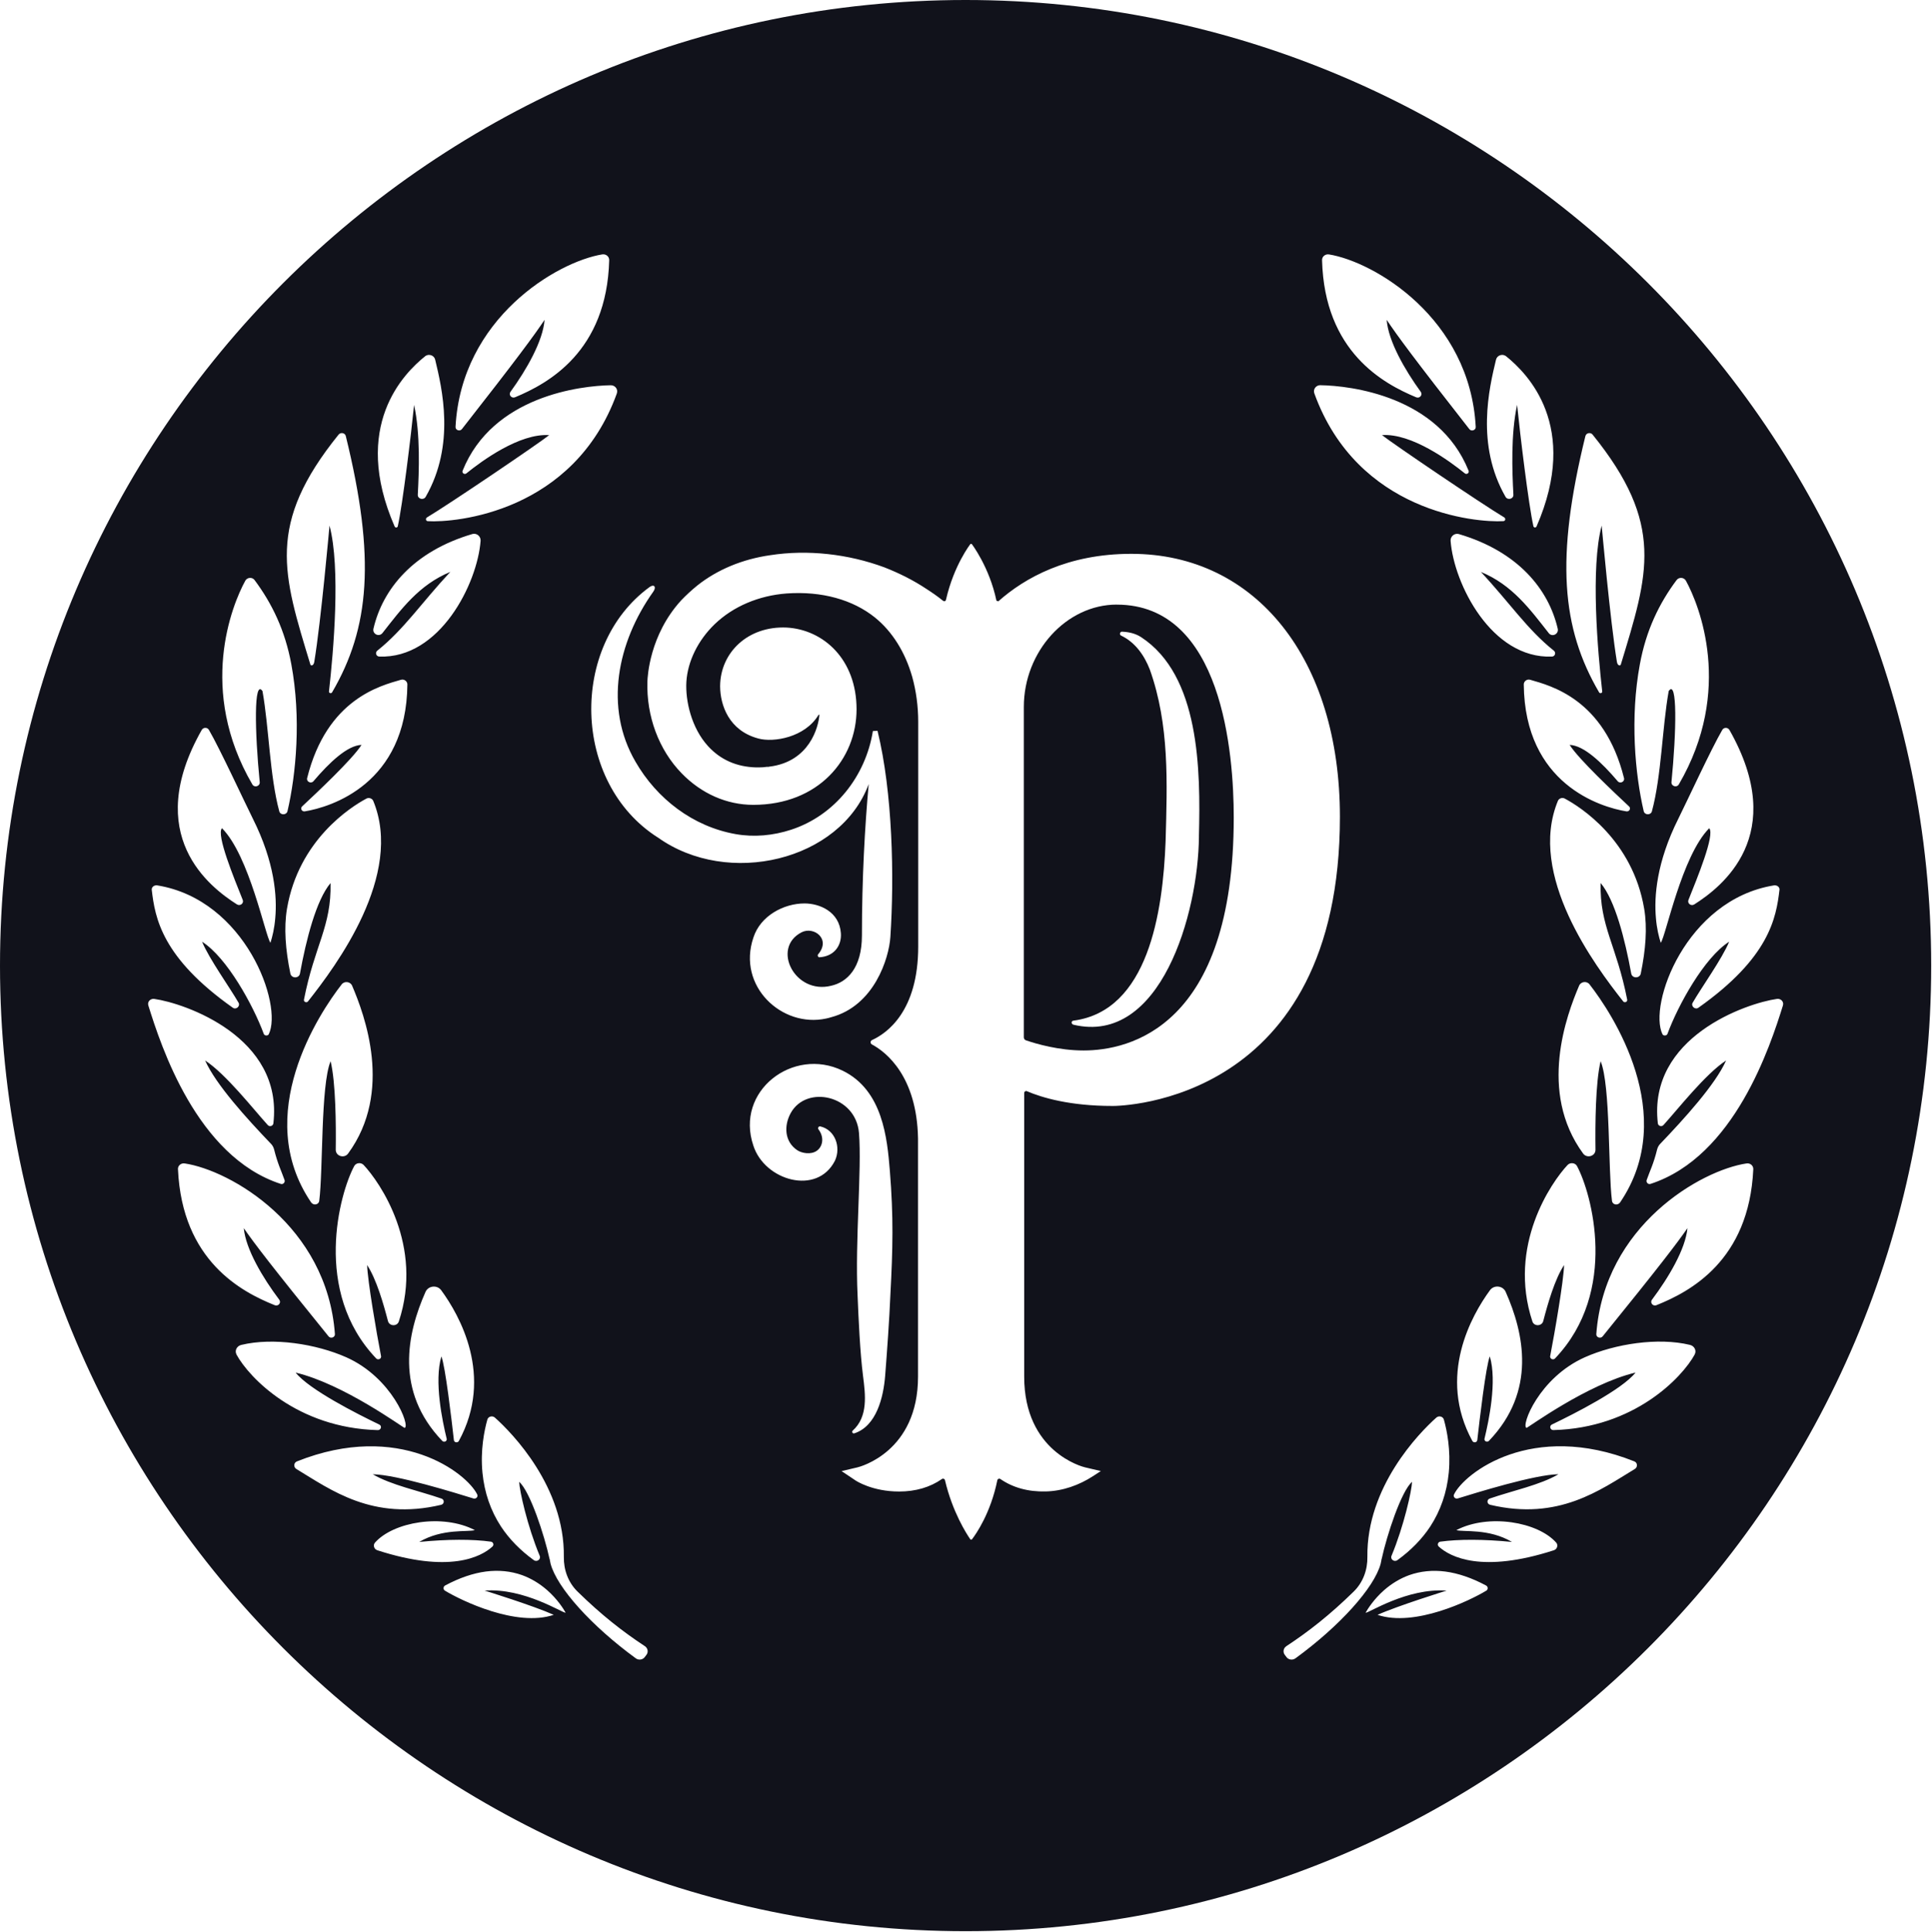
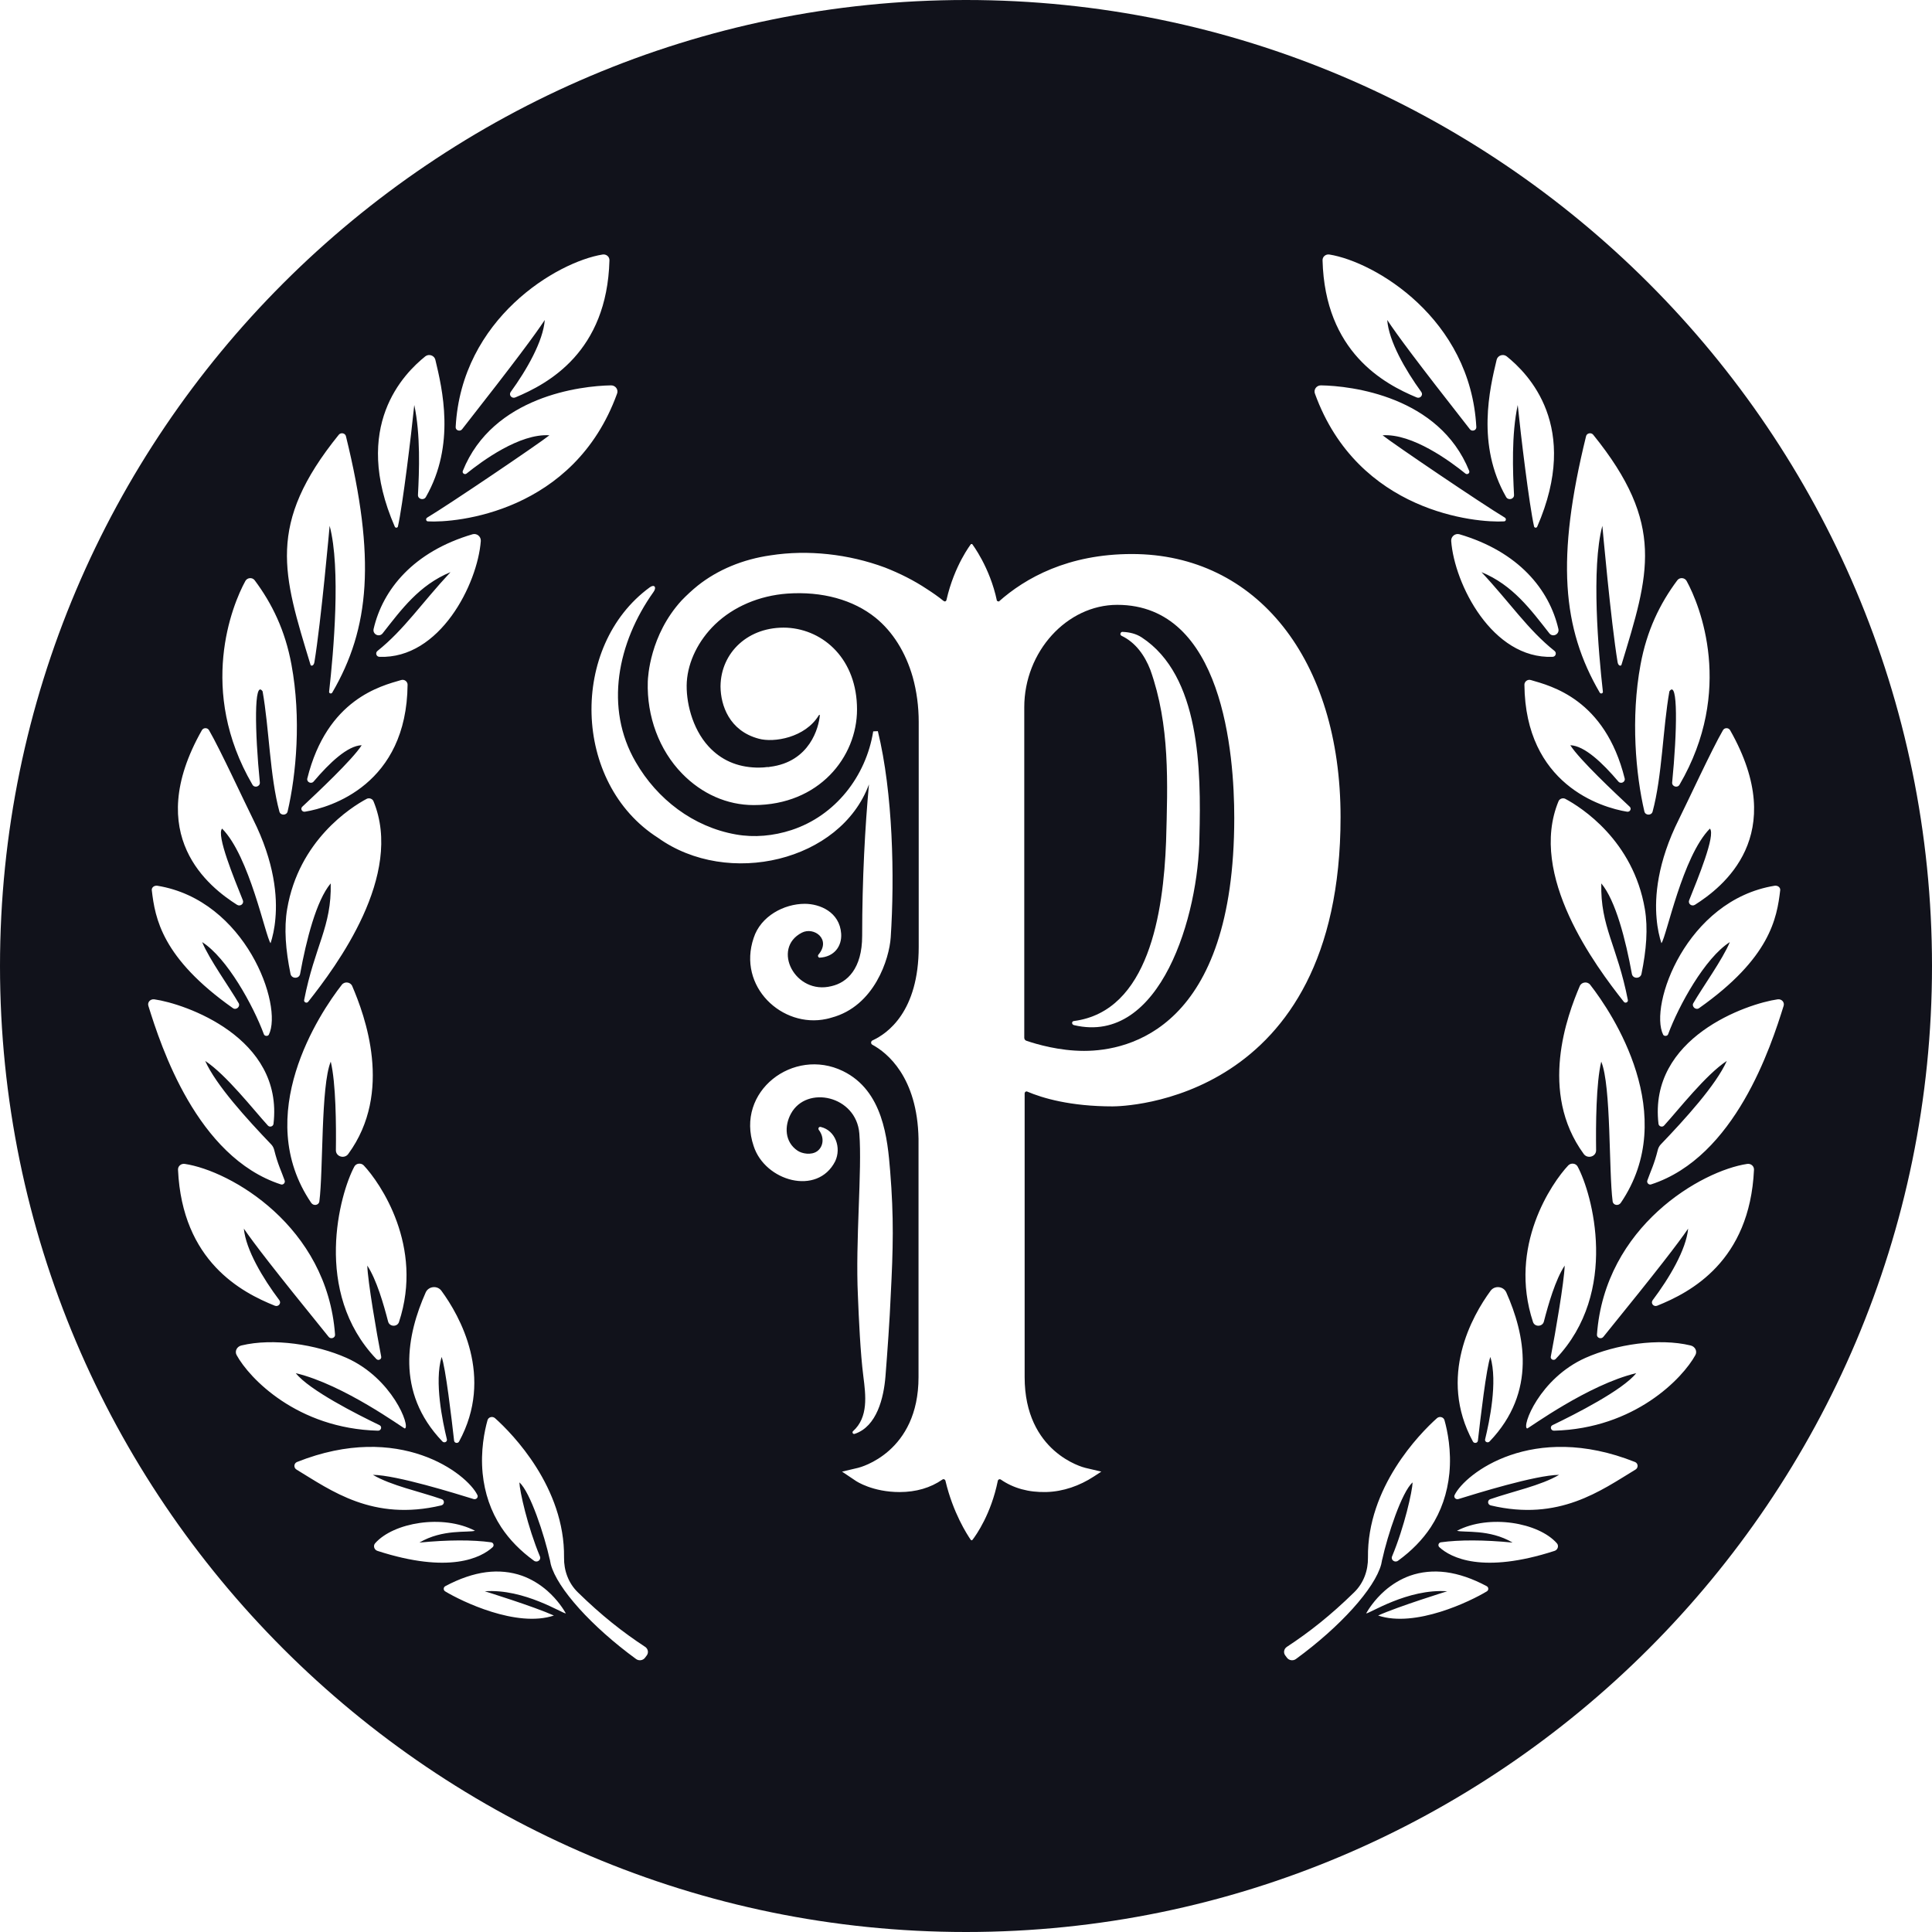
- <svg xmlns="http://www.w3.org/2000/svg" id="Layer_1" data-name="Layer 1" viewBox="0 0 532.23 532.23">
+ <svg xmlns="http://www.w3.org/2000/svg" id="Layer_1" version="1.1" viewBox="0 0 532.228 532.228">
  <defs>
    <style>
-       .cls-1 {
+       .st0 {
        fill: #11121b;
      }
    </style>
  </defs>
-   <path class="cls-1" d="M266.11,0C119.37,0,0,119.37,0,266.11s119.37,266.11,266.11,266.11,266.11-119.37,266.11-266.11S412.85,0,266.11,0ZM490.41,245.21c-.91,7.78-2.8,18.7-22.34,32.51-.93.66-2.11-.46-1.6-1.35,2.44-4.24,8.12-12.12,10.07-16.84-6.87,4.37-14.07,17.48-17,25.39-.19.54-1.08.62-1.37.12-3.97-8.02,6.36-37.06,30.69-41.03.88-.14,1.63.47,1.56,1.21ZM476.62,201.17c16.48,29.04-2.19,43.31-9.69,48.08-.89.56-1.97-.28-1.61-1.22,2.37-5.93,7.38-18.04,5.72-19.77-7.57,7.63-11.93,29.69-13.35,31.57-.53-1.65-1.1-3.96-1.33-6.82-.53-5.85.13-15.34,6.2-27.43,2.31-4.62,9.06-19.24,12.09-24.43.43-.75,1.55-.73,1.97.03ZM462.07,159.85c.65-.86,2.03-.76,2.55.19,3.68,6.68,13.19,30.18-1.94,56.12-.56,1-2.12.53-2.04-.6,1.38-13.93,1.66-28.61-.76-25.11-1.81,10.18-1.99,23.37-4.63,33.15-.32,1.11-1.99,1.07-2.26-.06-2.38-10.19-3.8-25.71-1.06-40.46,1.72-9.39,5.34-16.82,10.14-23.24ZM439.7,316.86c.02,1.78-2.36,2.47-3.41,1.04-12.47-17.04-4.52-38.22-1.11-46.23.48-1.18,2.11-1.38,2.88-.39,6.16,7.87,24.84,35.96,8.43,60.09-.65.94-2.12.67-2.24-.43-1.09-8.38-.38-31.81-3.13-38.48-1.43,5.91-1.51,17.58-1.42,24.4ZM425.31,364.08c-.4,1.45-2.51,1.52-2.99.12-6.91-20.9,5.23-38.4,9.7-43.15.75-.77,2.09-.61,2.59.31,4,7.41,11.57,34.54-6.04,53-.53.59-1.52.1-1.35-.65,1.26-6.49,3.7-20.7,3.83-25.07-2.56,3.88-4.5,10.65-5.74,15.43ZM448.96,222.24c.58.54.08,1.49-.73,1.37-7.16-1.16-28.04-7.54-28.29-35,0-.88.92-1.55,1.8-1.26,5.5,1.61,20.39,5.21,25.83,27.11.24.97-1.09,1.63-1.75.83-4.42-5.19-9.34-9.86-13.24-10,2.54,4,12.42,13.25,16.37,16.95ZM452.2,268.28c-.28,1.41-2.4,1.43-2.65,0-1.71-9.37-4.46-20.21-8.43-24.93-.29,11.95,4.39,17.12,7.32,32.14.12.61-.71.97-1.1.49-7.81-9.88-26.45-34.85-17.99-55.28.29-.68,1.17-.98,1.85-.64,4.39,2.33,18.73,11.47,21.92,30.37.9,5.3.41,11.3-.93,17.85ZM436.93,120.18c.19-.87,1.4-1.11,1.96-.43,20.03,24.76,15.39,38.39,7.79,63.4-.11.38-.88.39-1.07-.73-1.84-11.17-4.2-37.57-4.2-37.57-3.11,11.69-1.09,34.77.15,45.71.04.48-.62.65-.86.25-10.36-17.73-12.05-36.96-3.78-70.63ZM426.83,174.49c-5.16-6.56-10.06-13.32-18.71-16.87,7.85,8.39,12.78,15.86,20.11,21.7.68.56.31,1.6-.53,1.63-16.66.65-27.05-20.08-27.93-31.92-.06-1.23,1.09-2.16,2.26-1.85,16.32,4.8,24.76,15.23,27.27,26.09.33,1.47-1.52,2.39-2.47,1.23ZM410.58,373.81c-1.06,2.53-2.82,17.44-3.45,23.08-.09.66-1.01.83-1.36.23-9.75-17.87-.17-34.69,4.85-41.54,1.12-1.54,3.56-1.28,4.33.44,5.07,11.43,8.53,27.36-4.6,41.06-.51.53-1.4.09-1.23-.6,1.17-4.86,3.5-15.78,1.46-22.68ZM412.29,99.12c.29-1.21,1.78-1.72,2.77-.95,5.87,4.72,20.45,19.26,8.4,46.92-.17.39-.75.36-.86-.05-1.33-5.87-3.69-25.44-4.5-33.47-1.76,8.15-1.36,18.3-1.02,24.76.07,1.18-1.57,1.61-2.17.59-8.25-14.38-4.51-29.92-2.62-37.81ZM366.22,70.11c12.53,2.02,38.89,17.61,40.48,47.55.05.91-1.21,1.33-1.77.59-15.14-19.32-20.02-25.97-22.77-30.1.44,5.83,4.95,13.72,9.4,19.85.59.82-.3,1.9-1.28,1.49-9.06-3.78-25.26-12.52-25.93-37.77-.04-1,.87-1.76,1.89-1.6ZM363.88,106.16c8.32.13,32.57,2.97,40.85,23.56.25.63-.52,1.15-1.04.73-4.21-3.4-14.65-11.09-22.82-10.54,3.1,2.45,27.35,18.88,33.68,22.68.46.29.34,1-.21,1.03-7.63.46-40.23-2.41-52.11-35.18-.43-1.12.42-2.29,1.64-2.29ZM169.99,108.45c-11.88,32.77-44.49,35.64-52.11,35.18-.54-.03-.66-.74-.21-1.03,6.33-3.8,30.59-20.23,33.68-22.68-8.17-.55-18.61,7.13-22.82,10.54-.52.42-1.29-.1-1.04-.73,8.28-20.59,32.53-23.43,40.85-23.56,1.22,0,2.07,1.17,1.64,2.29ZM166,70.11c1.01-.16,1.92.6,1.89,1.6-.67,25.24-16.87,33.99-25.93,37.77-.99.41-1.87-.66-1.28-1.49,4.44-6.12,8.96-14.01,9.4-19.85-2.75,4.14-7.64,10.79-22.77,30.1-.57.74-1.82.32-1.77-.59,1.59-29.93,27.95-45.52,40.48-47.55ZM117.16,98.17c.99-.77,2.49-.26,2.77.95,1.89,7.89,5.64,23.43-2.62,37.81-.6,1.02-2.24.58-2.17-.59.34-6.47.74-16.62-1.02-24.76-.81,8.04-3.17,27.6-4.5,33.47-.11.41-.69.44-.86.05-12.05-27.66,2.53-42.2,8.4-46.92ZM102.92,173.26c2.51-10.85,10.95-21.29,27.27-26.09,1.17-.32,2.32.61,2.26,1.85-.88,11.84-11.27,32.57-27.93,31.92-.84-.03-1.22-1.07-.53-1.63,7.33-5.84,12.27-13.31,20.11-21.7-8.64,3.56-13.55,10.31-18.71,16.87-.95,1.16-2.81.24-2.47-1.23ZM123.1,396.49c.17.7-.72,1.13-1.23.6-13.13-13.7-9.67-29.63-4.6-41.06.77-1.72,3.21-1.98,4.33-.44,5.02,6.84,14.6,23.66,4.85,41.54-.35.59-1.27.43-1.36-.23-.63-5.64-2.39-20.55-3.45-23.08-2.04,6.9.28,17.82,1.46,22.68ZM105.01,373.71c.17.75-.82,1.23-1.35.65-17.61-18.46-10.04-45.59-6.04-53,.5-.92,1.83-1.09,2.59-.31,4.48,4.76,16.61,22.25,9.7,43.15-.48,1.4-2.59,1.33-2.99-.12-1.24-4.78-3.18-11.55-5.74-15.43.13,4.37,2.57,18.58,3.83,25.07ZM91.11,292.46c-2.76,6.67-2.05,30.11-3.13,38.48-.13,1.09-1.59,1.36-2.24.43-16.41-24.13,2.27-52.21,8.43-60.09.77-.98,2.4-.78,2.88.39,3.42,8.01,11.36,29.19-1.11,46.23-1.04,1.44-3.42.75-3.41-1.04.09-6.82.01-18.5-1.42-24.4ZM91.1,243.36c-3.96,4.72-6.72,15.56-8.43,24.93-.25,1.42-2.36,1.41-2.65,0-1.34-6.55-1.82-12.54-.93-17.85,3.2-18.9,17.53-28.04,21.92-30.37.68-.34,1.56-.03,1.85.64,8.46,20.43-10.18,45.4-17.99,55.28-.4.47-1.22.12-1.1-.49,2.93-15.01,7.61-20.18,7.32-32.14ZM83.99,223.61c-.81.13-1.31-.82-.73-1.37,3.96-3.7,13.83-12.95,16.37-16.95-3.9.14-8.82,4.81-13.24,10-.66.79-1.98.14-1.75-.83,5.44-21.9,20.33-25.5,25.83-27.11.88-.29,1.79.38,1.8,1.26-.25,27.46-21.12,33.84-28.29,35ZM93.34,119.75c.56-.69,1.78-.44,1.96.43,8.28,33.68,6.58,52.9-3.78,70.63-.24.4-.9.23-.86-.25,1.24-10.94,3.26-34.02.15-45.71,0,0-2.35,26.4-4.2,37.57-.19,1.12-.95,1.11-1.07.73-7.6-25-12.23-38.63,7.79-63.4ZM67.6,160.04c.53-.95,1.91-1.05,2.55-.19,4.79,6.42,8.42,13.85,10.14,23.24,2.74,14.75,1.32,30.27-1.06,40.46-.27,1.12-1.94,1.16-2.26.06-2.65-9.78-2.82-22.97-4.63-33.15-2.42-3.51-2.14,11.18-.76,25.11.08,1.13-1.48,1.6-2.04.6-15.13-25.94-5.62-49.44-1.94-56.12ZM55.6,201.17c.42-.76,1.54-.77,1.97-.03,3.03,5.2,9.78,19.81,12.09,24.43,6.07,12.09,6.73,21.58,6.2,27.43-.23,2.87-.8,5.17-1.33,6.82-1.42-1.88-5.78-23.94-13.35-31.57-1.66,1.72,3.35,13.84,5.72,19.77.36.94-.72,1.78-1.61,1.22-7.5-4.77-26.17-19.04-9.69-48.08ZM43.37,244.01c24.33,3.97,34.66,33,30.69,41.03-.29.5-1.18.42-1.37-.12-2.93-7.9-10.13-21.02-17-25.39,1.95,4.72,7.63,12.6,10.07,16.84.5.89-.67,2.01-1.6,1.35-19.55-13.81-21.44-24.72-22.34-32.51-.07-.74.67-1.34,1.56-1.21ZM42.5,275.29c8.41,1.18,35.63,10.49,32.84,34.31-.1.73-1.06,1.02-1.55.45-4-4.4-11.49-14.01-17.26-17.79,2.97,6.66,11.55,16.08,18.23,23.05.39.42.62.91.77,1.43,1.03,4.12,1.98,5.87,2.89,8.46.23.63-.4,1.31-1.06,1.07-23.16-7.54-33.03-38.11-36.48-49.17-.32-1.01.55-1.95,1.63-1.81ZM49.04,322.25c-.06-1,.84-1.77,1.85-1.62,12.56,1.87,39.23,17.13,41.41,47.04.06.91-1.18,1.34-1.76.61-15.52-19.13-20.53-25.71-23.36-29.81.56,5.83,5.22,13.66,9.79,19.73.6.82-.26,1.9-1.26,1.5-9.14-3.66-25.5-12.21-26.66-37.44ZM65.19,373.3c-.59-1.07.07-2.36,1.3-2.65,8.79-2.13,20.62-.28,28.93,3.4,12.68,5.64,17.69,18.98,16.1,19.47-.46-.07-16.8-12.09-30.04-15.24,3.7,4.67,16.92,11.37,23.04,14.31.83.39.48,1.56-.41,1.54-22.28-.58-35.48-14.5-38.93-20.82ZM81.83,402.75c28.26-11.25,46.83,3.23,49.68,9.1.33.64-.32,1.32-1.03,1.12-4.88-1.5-21.2-6.6-27.75-6.67,5.07,2.98,12.73,4.54,18.94,6.7.88.29.81,1.5-.11,1.72-18.86,4.47-30.37-4.12-39.89-9.88-.82-.51-.75-1.72.16-2.09ZM103.97,427.23c-.88-.29-1.23-1.39-.64-2.08,5.04-5.73,18.65-8.08,27.53-3.46-1.88.58-8.91-.53-15.33,3.26,7.85-.78,14.73-.78,19.75-.08.67.09.92.89.44,1.34-3.16,2.91-11.95,7.44-31.76,1.02ZM152.59,445.04c-10.27,3.45-25.51-3.96-29.94-6.65-.58-.33-.53-1.15.04-1.45,3.88-2.08,7.66-3.37,11.21-3.84,3.49-.45,6.84-.12,9.95.98,2.48.9,4.81,2.29,6.93,4.14,2.86,2.51,4.54,5.21,5.11,6.23-.82.15-11.41-6.87-22.33-6.1,0,0,13.48,4.18,19.03,6.68ZM178.17,456.04l-.48.64c-.57.76-1.68.92-2.46.35-12.21-8.91-21.72-19.46-23.49-26.07-.07-.35-.15-.65-.2-.97-.02-.09-.01-.14-.03-.23v-.03s-.02-.03-.05-.06c-1.45-6.65-5.39-18.68-8.38-21.29.07,2.37,2.25,12.23,5.66,20.39.4.96-.77,1.83-1.66,1.17-3.69-2.68-6.71-5.76-9-9.22-2.88-4.4-4.58-9.38-5.12-14.86-.6-6.2.51-11.66,1.35-14.63.25-.88,1.38-1.17,2.08-.55,4.83,4.31,19.25,19.12,19,38.39-.06,3.55,1.19,7.05,3.81,9.59,6.51,6.37,12.33,10.94,18.52,15.01.81.54,1.02,1.6.45,2.37ZM181.28,230.8c-23.66-15.06-24.42-52.83-2.27-69.01,1.25-.91,1.96-.03,1.03,1.27-9.93,13.95-13.6,31.94-4.9,46.87,5.89,10.23,15.86,17.87,27.58,19.94,5.09.91,10.37.41,15.32-1.21,12.06-3.94,20.53-14.77,22.52-27.19l1.28-.06c4.17,17.04,4.64,40.17,3.54,56.82-.38,5.84-4.44,18.96-16.32,22.11-.47.15-.93.26-1.39.36-12.19,2.64-24.59-8.94-20.04-22.31,1.93-6.02,8.38-9.41,14.09-9.41,4.11,0,9.61,2.24,10.02,8.21.24,3.43-1.88,6.43-6,6.63-.36-.12-.5-.55-.27-.82,3.61-4.25-1.21-7.78-4.55-6.07-8.44,4.33-1.86,17.26,8.16,14.73,4.34-.98,8.46-4.82,8.46-13.86,0-15.71.81-30.14,1.87-41.72-7.83,21.2-38.84,28.51-58.11,14.72ZM230.09,319.9c-4.91,9.66-19.37,5.48-22.47-4.18-5.11-15.03,10.93-27.3,24.59-20.66,11.11,5.4,12.3,18.73,13.02,27.53,1.04,12.84.83,21.43.15,34.3-.26,6.46-.93,15.79-1.44,22.27-.47,5.92-2.38,13.82-8.44,15.84-.55.2-.79-.41-.53-.7,4.32-3.86,3.54-9.9,2.87-15.14-.82-6.45-1.24-15.76-1.5-22.22-.72-15.03,1.19-34.58.39-44.68-.83-10.43-14.51-13.38-18.83-5.48-1.87,3.43-1.74,7.83,1.82,10.21,1.25.84,3.77,1.28,5.36.17,1.67-1.17,2.16-3.7.49-5.91-.25-.33-.03-1,.62-.79,3.93.97,5.66,5.65,3.91,9.43ZM306.54,304.79c-11.73,0-19.38-2.29-23.55-4.07-.36-.15-.73.12-.73.51v78.15c0,20.71,16.06,24.84,16.73,25l4.39,1.03-2.07,1.35c-3.91,2.55-8.44,4.16-13.1,4.27-4.88.12-9.06-1.05-12.51-3.42-.33-.23-.77-.04-.85.36-1.85,9.1-5.9,14.85-6.96,16.23-.14.18-.37.17-.5-.01-1-1.45-4.89-7.46-6.96-16.25-.09-.39-.52-.56-.85-.33-3.25,2.27-7.24,3.44-11.79,3.44-7.39,0-11.88-2.94-12.09-3.1l-3.77-2.53,4.39-1.03c.67-.16,16.68-4.29,16.68-25v-65.65c-.31-17.08-8.73-23.78-12.69-25.89-.52-.28-.5-.99.04-1.23,4.06-1.86,12.7-7.88,12.7-25.76v-61.93c0-4.29-.57-8.52-1.65-12.4-1.96-6.87-5.53-12.5-10.23-16.32-6.15-4.96-14.72-7.33-24.33-6.66-7.7.57-14.77,3.56-19.88,8.47-4.6,4.44-7.44,10.23-7.8,15.86-.31,5.22,1.39,12.76,5.99,17.77,3.41,3.72,7.8,5.68,13.17,5.84h.88c.72,0,1.45-.05,2.17-.16.21.05.46,0,.67-.05,11.09-1.36,13.51-10.97,13.77-14.17.02-.21-.17-.2-.27-.03-3.74,6.17-12.37,7.6-16.54,6.45-8.16-2.17-10.49-9.24-10.54-14.31v-.21c.1-9.19,7.64-16.53,18.33-16.06,10.18.57,19.27,8.78,19.27,22.52s-10.48,26.34-28.46,26.34c-7.33,0-14.31-3.1-19.73-8.68-6.3-6.46-9.76-15.75-9.45-25.36.05-1.24.57-12.76,9.3-22.31,1.39-1.45,2.89-2.84,4.49-4.13,5.47-4.34,12.4-7.23,20.04-8.32,10.28-1.6,21.49-.36,31.51,3.36,4.08,1.6,8,3.56,11.57,5.94,1.6,1.03,3.1,2.07,4.49,3.2.28.26.79.32.9-.28,2.18-9.52,6.74-15.33,6.74-15.33h.33s4.88,6.34,6.82,15.64c.24.09.28.1.51.19,7.31-6.5,19.09-13.1,36.66-13.1,34.4,0,57.49,29.08,57.49,72.47,0,78.77-60.22,79.7-62.75,79.7ZM357,457.03c-.78.57-1.9.41-2.46-.35l-.48-.64c-.57-.77-.36-1.83.45-2.37,6.19-4.07,12.01-8.64,18.52-15.01,2.62-2.54,3.87-6.04,3.81-9.59-.25-19.27,14.17-34.08,19-38.39.7-.62,1.83-.33,2.08.55.84,2.96,1.94,8.42,1.35,14.63-.54,5.48-2.25,10.46-5.12,14.86-2.29,3.46-5.31,6.54-9,9.22-.89.66-2.07-.21-1.66-1.17,3.41-8.17,5.59-18.02,5.66-20.39-2.99,2.62-6.93,14.64-8.38,21.29-.03.03-.05.04-.05.06v.03c-.01.09,0,.14-.02.23-.05.32-.13.61-.2.97-1.77,6.62-11.29,17.17-23.49,26.07ZM409.58,438.39c-4.43,2.69-19.67,10.1-29.94,6.65,5.55-2.5,19.03-6.68,19.03-6.68-10.92-.77-21.51,6.24-22.33,6.1.57-1.02,2.26-3.72,5.11-6.23,2.12-1.85,4.45-3.24,6.93-4.14,3.11-1.1,6.46-1.43,9.95-.98,3.55.47,7.33,1.76,11.21,3.84.57.29.62,1.11.04,1.45ZM428.26,427.23c-19.81,6.41-28.59,1.89-31.76-1.02-.47-.45-.22-1.25.44-1.34,5.02-.69,11.91-.7,19.75.08-6.41-3.79-13.45-2.68-15.33-3.26,8.87-4.62,22.48-2.27,27.53,3.46.59.69.24,1.79-.64,2.08ZM450.56,404.83c-9.52,5.76-21.03,14.35-39.89,9.88-.92-.22-.99-1.43-.11-1.72,6.22-2.16,13.87-3.72,18.94-6.7-6.55.07-22.87,5.17-27.75,6.67-.71.21-1.36-.47-1.03-1.12,2.86-5.87,21.42-20.35,49.68-9.1.91.36.98,1.58.16,2.09ZM467.04,373.3c-3.45,6.32-16.65,20.24-38.93,20.82-.89.03-1.23-1.15-.41-1.54,6.13-2.94,19.34-9.63,23.04-14.31-13.25,3.15-29.58,15.17-30.04,15.24-1.6-.49,3.41-13.83,16.1-19.47,8.32-3.69,20.15-5.53,28.93-3.4,1.24.29,1.9,1.59,1.3,2.65ZM456.52,359.7c-.99.4-1.86-.69-1.26-1.5,4.56-6.07,9.23-13.9,9.79-19.73-2.83,4.1-7.85,10.69-23.36,29.81-.58.73-1.83.3-1.76-.61,2.18-29.91,28.84-45.17,41.41-47.04,1.02-.15,1.91.63,1.85,1.62-1.16,25.23-17.53,33.78-26.67,37.44ZM454.87,326.27c-.66.23-1.29-.44-1.06-1.07.91-2.59,1.87-4.34,2.89-8.46.15-.52.38-1.01.77-1.43,6.67-6.97,15.26-16.39,18.23-23.05-5.77,3.78-13.26,13.4-17.26,17.79-.5.56-1.45.28-1.55-.45-2.79-23.82,24.43-33.13,32.84-34.31,1.08-.14,1.95.8,1.63,1.81-3.45,11.06-13.32,41.64-36.48,49.17Z" />
-   <path class="cls-1" d="M307.78,166.62c-13.89,0-25.62,12.91-25.62,28.2v91.04c0,.38.21.71.57.84,2.9,1,9.11,2.8,15.91,2.8,12.4,0,41.37-6.25,41.37-64.2,0-17.66-3.15-58.67-32.23-58.67ZM330.42,230.49c-.17,21.42-10.61,57.59-34.56,51.92-.69-.17-.7-1.07-.01-1.13,20.57-2.71,24.64-29.81,25.38-49.44.45-16.21,1.08-32.07-4.34-47.3-1.54-3.96-4.05-7.53-7.91-9.37-.65-.3-.25-1.21.33-1.08,1.81.08,3.63.49,5.2,1.52,16.12,10.57,16.38,36.48,15.9,54.9Z" />
+   <path class="st0" d="M266.114,0C119.374,0,0,119.374,0,266.114s119.375,266.114,266.114,266.114,266.114-119.374,266.114-266.114S412.853,0,266.114,0ZM490.414,245.213c-.907,7.782-2.796,18.698-22.343,32.506-.933.659-2.108-.457-1.604-1.347,2.437-4.24,8.122-12.12,10.067-16.842-6.868,4.366-14.072,17.485-17.001,25.385-.191.542-1.08.62-1.366.12-3.971-8.025,6.36-37.055,30.691-41.028.882-.136,1.627.47,1.556,1.206ZM476.622,201.173c16.477,29.04-2.189,43.313-9.694,48.08-.89.56-1.967-.281-1.611-1.219,2.37-5.931,7.38-18.043,5.723-19.768-7.567,7.634-11.933,29.691-13.35,31.572-.534-1.653-1.097-3.955-1.33-6.825-.534-5.846.127-15.339,6.199-27.431,2.312-4.622,9.064-19.239,12.09-24.435.432-.746,1.551-.731,1.973.025ZM462.07,159.851c.648-.863,2.029-.757,2.555.189,3.681,6.682,13.186,30.183-1.94,56.12-.557,1.002-2.124.534-2.04-.597,1.382-13.926,1.658-28.614-.76-25.108-1.814,10.182-1.986,23.371-4.632,33.15-.319,1.109-1.99,1.067-2.257-.055-2.377-10.188-3.796-25.708-1.061-40.459,1.719-9.389,5.341-16.822,10.135-23.24ZM439.697,316.863c.016,1.784-2.362,2.474-3.406,1.035-12.468-17.038-4.522-38.22-1.107-46.226.481-1.176,2.11-1.375,2.876-.394,6.161,7.874,24.844,35.955,8.433,60.089-.65.935-2.115.667-2.245-.426-1.089-8.375-.378-31.812-3.135-38.483-1.431,5.905-1.51,17.585-1.417,24.405ZM425.306,364.079c-.397,1.452-2.508,1.523-2.989.121-6.91-20.898,5.226-38.395,9.703-43.151.752-.774,2.091-.609,2.586.311,4,7.412,11.569,34.542-6.038,53-.535.585-1.52.105-1.354-.646,1.26-6.486,3.697-20.695,3.827-25.07-2.558,3.879-4.497,10.651-5.736,15.434ZM448.96,222.243c.579.544.078,1.495-.728,1.367-7.164-1.156-28.041-7.541-28.287-35.001.008-.879.917-1.554,1.797-1.262,5.5,1.614,20.387,5.209,25.83,27.114.236.971-1.086,1.625-1.747.833-4.416-5.194-9.342-9.861-13.238-10.001,2.542,3.998,12.417,13.246,16.373,16.951ZM452.197,268.282c-.282,1.413-2.398,1.428-2.646.005-1.709-9.37-4.464-20.206-8.425-24.93-.29,11.953,4.389,17.124,7.319,32.138.115.613-.706.968-1.102.493-7.815-9.882-26.449-34.851-17.993-55.284.291-.677,1.175-.981,1.853-.644,4.39,2.335,18.725,11.475,21.923,30.375.896,5.304.414,11.296-.929,17.846ZM436.927,120.177c.185-.866,1.398-1.114,1.961-.427,20.027,24.761,15.391,38.393,7.794,63.396-.112.378-.876.389-1.066-.728-1.845-11.171-4.199-37.568-4.199-37.568-3.108,11.691-1.087,34.774.148,45.715.044.478-.617.649-.86.246-10.355-17.734-12.054-36.957-3.779-70.633ZM426.832,174.49c-5.161-6.564-10.064-13.315-18.707-16.873,7.846,8.388,12.779,15.863,20.114,21.699.683.56.306,1.599-.533,1.627-16.658.647-27.05-20.079-27.932-31.922-.064-1.233,1.094-2.163,2.26-1.847,16.317,4.8,24.762,15.231,27.271,26.086.334,1.47-1.52,2.392-2.473,1.23ZM410.579,373.814c-1.063,2.53-2.817,17.445-3.449,23.082-.087.659-1.013.825-1.361.233-9.751-17.872-.171-34.692,4.851-41.535,1.124-1.543,3.56-1.276,4.334.441,5.073,11.426,8.529,27.357-4.601,41.06-.511.526-1.403.095-1.231-.6,1.173-4.863,3.499-15.776,1.457-22.68ZM412.294,99.116c.287-1.206,1.785-1.721,2.774-.947,5.868,4.724,20.452,19.263,8.401,46.923-.169.391-.752.36-.86-.05-1.332-5.872-3.691-25.436-4.503-33.474-1.759,8.149-1.359,18.298-1.021,24.765.067,1.177-1.573,1.61-2.172.594-8.255-14.383-4.507-29.922-2.619-37.811ZM366.222,70.115c12.526,2.023,38.887,17.61,40.478,47.545.046.913-1.208,1.326-1.773.589-15.139-19.316-20.025-25.965-22.775-30.101.441,5.834,4.953,13.724,9.397,19.847.585.825-.299,1.9-1.285,1.489-9.062-3.776-25.258-12.525-25.928-37.769-.036-.997.873-1.757,1.886-1.599ZM363.882,106.16c8.321.129,32.566,2.974,40.85,23.562.251.634-.522,1.148-1.041.73-4.207-3.403-14.646-11.088-22.816-10.537,3.096,2.449,27.35,18.884,33.684,22.681.455.29.339,1-.206,1.033-7.626.457-40.23-2.406-52.111-35.18-.427-1.116.425-2.291,1.641-2.289ZM169.986,108.449c-11.881,32.774-44.485,35.637-52.111,35.18-.544-.032-.661-.743-.206-1.033,6.333-3.797,30.588-20.232,33.684-22.681-8.171-.552-18.609,7.133-22.816,10.537-.518.417-1.292-.096-1.041-.73,8.284-20.588,32.529-23.433,40.85-23.562,1.216-.002,2.068,1.173,1.641,2.289ZM166.005,70.115c1.013-.158,1.922.602,1.886,1.599-.669,25.244-16.865,33.993-25.928,37.769-.985.411-1.87-.664-1.285-1.489,4.444-6.123,8.956-14.012,9.397-19.847-2.75,4.136-7.636,10.786-22.775,30.101-.566.738-1.819.324-1.773-.589,1.591-29.935,27.951-45.522,40.478-47.545ZM117.159,98.17c.99-.775,2.487-.26,2.774.947,1.888,7.889,5.636,23.428-2.619,37.811-.6,1.016-2.24.583-2.172-.594.338-6.467.738-16.616-1.021-24.765-.812,8.039-3.172,27.602-4.503,33.474-.107.41-.69.441-.859.05-12.052-27.66,2.532-42.199,8.4-46.923ZM102.923,173.26c2.509-10.855,10.953-21.286,27.271-26.086,1.166-.317,2.324.614,2.26,1.847-.882,11.842-11.274,32.569-27.932,31.922-.839-.028-1.216-1.067-.533-1.627,7.334-5.836,12.268-13.31,20.114-21.699-8.642,3.558-13.546,10.309-18.706,16.873-.953,1.162-2.807.24-2.473-1.23ZM123.105,396.494c.172.695-.72,1.127-1.231.6-13.13-13.703-9.674-29.634-4.601-41.06.774-1.717,3.211-1.985,4.334-.441,5.021,6.844,14.602,23.664,4.851,41.535-.348.593-1.274.427-1.361-.233-.631-5.637-2.386-20.552-3.449-23.082-2.042,6.904.283,17.817,1.457,22.68ZM105.011,373.715c.167.751-.819,1.231-1.354.646-17.606-18.459-10.038-45.588-6.038-53,.495-.92,1.834-1.086,2.587-.311,4.477,4.756,16.612,22.253,9.703,43.151-.481,1.403-2.592,1.331-2.989-.121-1.239-4.783-3.179-11.555-5.736-15.434.129,4.375,2.566,18.584,3.827,25.07ZM91.114,292.458c-2.757,6.671-2.045,30.107-3.135,38.483-.129,1.094-1.595,1.362-2.244.426-16.412-24.134,2.271-52.215,8.432-60.089.767-.981,2.395-.782,2.876.394,3.416,8.006,11.361,29.187-1.107,46.226-1.043,1.438-3.421.748-3.406-1.035.094-6.82.015-18.5-1.417-24.405ZM91.102,243.357c-3.961,4.724-6.716,15.56-8.425,24.93-.248,1.423-2.364,1.407-2.646-.005-1.343-6.549-1.825-12.541-.929-17.846,3.198-18.9,17.533-28.04,21.923-30.375.678-.337,1.562-.033,1.853.644,8.456,20.433-10.178,45.401-17.993,55.284-.396.475-1.216.12-1.102-.493,2.93-15.014,7.609-20.185,7.319-32.138ZM83.995,223.61c-.806.128-1.307-.823-.728-1.367,3.956-3.704,13.831-12.953,16.373-16.951-3.896.14-8.822,4.807-13.238,10.001-.66.792-1.982.138-1.747-.833,5.442-21.905,20.329-25.5,25.83-27.114.88-.291,1.789.384,1.797,1.262-.245,27.46-21.123,33.845-28.287,35.001ZM93.34,119.75c.563-.687,1.776-.439,1.961.427,8.275,33.676,6.577,52.899-3.779,70.633-.243.404-.904.232-.86-.246,1.235-10.941,3.257-34.024.148-45.715,0,0-2.354,26.397-4.199,37.568-.189,1.117-.954,1.106-1.065.728-7.597-25.004-12.234-38.635,7.793-63.396ZM67.602,160.04c.526-.946,1.906-1.052,2.555-.189,4.794,6.418,8.417,13.851,10.135,23.24,2.735,14.751,1.316,30.271-1.061,40.459-.267,1.122-1.938,1.165-2.257.055-2.645-9.78-2.818-22.969-4.632-33.15-2.417-3.506-2.142,11.182-.76,25.108.083,1.132-1.483,1.6-2.04.597-15.126-25.936-5.622-49.438-1.94-56.12ZM55.605,201.173c.422-.756,1.542-.771,1.973-.025,3.025,5.195,9.777,19.812,12.09,24.435,6.071,12.092,6.733,21.585,6.199,27.431-.233,2.869-.795,5.172-1.33,6.825-1.417-1.881-5.783-23.938-13.35-31.572-1.657,1.725,3.353,13.837,5.723,19.768.355.938-.721,1.778-1.611,1.219-7.505-4.767-26.17-19.04-9.694-48.08ZM43.368,244.008c24.331,3.973,34.663,33.003,30.691,41.028-.287.5-1.175.422-1.366-.12-2.929-7.901-10.134-21.019-17.001-25.385,1.945,4.722,7.63,12.602,10.068,16.842.503.89-.671,2.006-1.604,1.347-19.547-13.808-21.436-24.724-22.343-32.506-.071-.736.673-1.341,1.556-1.206ZM42.504,275.295c8.411,1.183,35.633,10.491,32.84,34.31-.1.729-1.055,1.018-1.552.454-4.003-4.396-11.494-14.009-17.264-17.793,2.966,6.659,11.553,16.076,18.227,23.045.387.417.623.909.769,1.426,1.027,4.125,1.984,5.871,2.893,8.464.228.634-.398,1.307-1.059,1.074-23.158-7.536-33.035-38.107-36.482-49.172-.324-1.007.55-1.949,1.628-1.807ZM49.04,322.254c-.057-.997.837-1.768,1.854-1.622,12.564,1.867,39.228,17.126,41.406,47.037.063.912-1.181,1.341-1.762.61-15.516-19.125-20.532-25.714-23.362-29.815.556,5.828,5.221,13.661,9.785,19.728.602.818-.262,1.904-1.256,1.504-9.136-3.663-25.501-12.21-26.665-37.443ZM65.189,373.303c-.593-1.066.069-2.362,1.305-2.652,8.786-2.127,20.617-.284,28.935,3.404,12.681,5.636,17.691,18.978,16.096,19.469-.462-.073-16.795-12.09-30.041-15.242,3.7,4.673,16.917,11.365,23.044,14.307.825.388.48,1.562-.406,1.537-22.284-.579-35.478-14.501-38.933-20.822ZM81.828,402.748c28.264-11.249,46.826,3.226,49.683,9.099.329.641-.323,1.323-1.034,1.115-4.884-1.502-21.201-6.6-27.752-6.672,5.072,2.979,12.727,4.536,18.942,6.698.878.287.805,1.502-.11,1.722-18.855,4.471-30.366-4.116-39.887-9.877-.819-.507-.747-1.721.159-2.085ZM103.969,427.234c-.878-.287-1.234-1.388-.641-2.078,5.045-5.735,18.654-8.084,27.528-3.462-1.879.576-8.914-.528-15.326,3.26,7.846-.78,14.731-.777,19.751-.083.668.089.917.89.443,1.34-3.163,2.91-11.949,7.437-31.756,1.023ZM152.586,445.044c-10.268,3.448-25.511-3.955-29.941-6.649-.577-.333-.527-1.152.043-1.446,3.88-2.075,7.657-3.367,11.206-3.835,3.487-.448,6.842-.117,9.947.979,2.481.899,4.81,2.289,6.929,4.136,2.858,2.514,4.54,5.214,5.114,6.229-.817.148-11.414-6.866-22.332-6.095,0,0,13.483,4.181,19.033,6.682ZM178.169,456.039l-.477.638c-.566.759-1.685.922-2.465.353-12.207-8.907-21.724-19.456-23.493-26.075-.072-.351-.151-.646-.197-.966-.018-.088-.011-.144-.029-.231l.004-.028c.003-.028-.025-.032-.051-.064-1.453-6.654-5.386-18.676-8.379-21.293.07,2.372,2.251,12.226,5.662,20.392.404.964-.775,1.833-1.663,1.174-3.693-2.682-6.713-5.758-9.003-9.222-2.875-4.395-4.58-9.375-5.124-14.855-.598-6.201.511-11.663,1.347-14.626.249-.88,1.377-1.175,2.077-.551,4.831,4.308,19.251,19.118,19.004,38.391-.057,3.551,1.194,7.047,3.813,9.586,6.515,6.372,12.331,10.943,18.521,15.009.815.536,1.024,1.602.454,2.367ZM181.276,230.802c-23.661-15.057-24.418-52.832-2.272-69.008,1.252-.915,1.96-.032,1.031,1.272-9.934,13.95-13.596,31.943-4.905,46.869,5.888,10.227,15.857,17.871,27.582,19.938,5.093.911,10.37.407,15.318-1.209,12.062-3.94,20.533-14.766,22.523-27.187l1.277-.059c4.172,17.04,4.64,40.175,3.544,56.815-.384,5.838-4.441,18.955-16.321,22.107-.465.154-.93.257-1.395.361-12.189,2.635-24.586-8.936-20.04-22.312,1.93-6.018,8.378-9.406,14.085-9.406,4.11,0,9.606,2.237,10.021,8.212.238,3.434-1.879,6.434-6.004,6.627-.363-.116-.499-.554-.271-.822,3.61-4.251-1.209-7.784-4.555-6.068-8.444,4.331-1.862,17.263,8.158,14.731,4.339-.981,8.457-4.823,8.457-13.858,0-15.708.807-30.14,1.873-41.722-7.831,21.199-38.841,28.511-58.107,14.721ZM230.085,319.899c-4.907,9.659-19.369,5.475-22.467-4.184-5.113-15.03,10.934-27.302,24.586-20.66,11.105,5.403,12.303,18.729,13.016,27.53,1.041,12.839.826,21.434.154,34.295-.257,6.456-.93,15.794-1.445,22.27-.471,5.924-2.38,13.818-8.442,15.838-.546.2-.788-.411-.525-.696,4.318-3.857,3.538-9.896,2.872-15.141-.819-6.451-1.24-15.762-1.498-22.218-.723-15.03,1.195-34.581.392-44.677-.829-10.429-14.513-13.379-18.831-5.475-1.871,3.426-1.737,7.826,1.822,10.214,1.252.841,3.768,1.281,5.355.172,1.673-1.169,2.157-3.704.49-5.907-.25-.331-.03-1,.615-.787,3.927.965,5.658,5.648,3.906,9.427ZM306.545,304.788c-11.731,0-19.378-2.294-23.549-4.071-.361-.154-.726.116-.726.509v78.145c0,20.712,16.062,24.844,16.735,24.999l4.39,1.033-2.066,1.347c-3.908,2.549-8.436,4.156-13.1,4.274-4.877.123-9.062-1.05-12.506-3.422-.335-.231-.768-.043-.849.355-1.851,9.102-5.903,14.846-6.963,16.23-.138.18-.368.175-.497-.011-1.001-1.448-4.894-7.465-6.961-16.25-.092-.39-.519-.562-.847-.333-3.246,2.265-7.244,3.44-11.787,3.44-7.386,0-11.878-2.944-12.085-3.099l-3.771-2.531,4.39-1.033c.672-.155,16.683-4.287,16.683-24.999v-65.648c-.315-17.076-8.727-23.776-12.688-25.895-.519-.277-.497-.986.038-1.231,4.061-1.864,12.702-7.884,12.702-25.764v-61.929c0-4.287-.568-8.522-1.652-12.396-1.964-6.869-5.527-12.5-10.227-16.322-6.147-4.958-14.721-7.334-24.329-6.663-7.696.569-14.771,3.564-19.884,8.471-4.598,4.441-7.438,10.227-7.799,15.856-.311,5.217,1.395,12.758,5.991,17.768,3.41,3.719,7.799,5.681,13.171,5.836h.877c.724,0,1.446-.052,2.17-.155.207.052.464,0,.671-.052,11.089-1.355,13.506-10.973,13.765-14.17.017-.213-.171-.197-.275-.026-3.745,6.169-12.366,7.605-16.537,6.448-8.161-2.169-10.486-9.245-10.537-14.307v-.207c.103-9.193,7.644-16.528,18.335-16.063,10.176.568,19.265,8.78,19.265,22.52,0,13.119-10.484,26.342-28.458,26.342-7.335,0-14.307-3.099-19.731-8.677-6.301-6.456-9.763-15.754-9.452-25.361.051-1.24.568-12.757,9.297-22.313,1.395-1.446,2.893-2.841,4.494-4.132,5.474-4.339,12.396-7.231,20.04-8.316,10.278-1.601,21.486-.361,31.507,3.357,4.08,1.601,8.005,3.563,11.568,5.939,1.602,1.033,3.1,2.067,4.494,3.203.28.26.795.324.899-.277,2.176-9.522,6.737-15.326,6.737-15.326h.326s4.881,6.338,6.823,15.644c.236.09.276.105.512.194,7.312-6.505,19.091-13.096,36.663-13.096,34.399,0,57.486,29.079,57.486,72.465,0,78.767-60.224,79.697-62.755,79.697ZM357,457.03c-.78.57-1.898.406-2.465-.353l-.477-.638c-.57-.765-.361-1.832.455-2.367,6.189-4.065,12.005-8.637,18.52-15.009,2.619-2.54,3.87-6.036,3.813-9.586-.248-19.273,14.173-34.083,19.004-38.391.699-.624,1.828-.329,2.076.551.836,2.963,1.944,8.425,1.347,14.626-.544,5.48-2.249,10.46-5.124,14.855-2.29,3.463-5.31,6.54-9.003,9.222-.888.659-2.067-.209-1.663-1.174,3.41-8.167,5.592-18.02,5.662-20.392-2.993,2.618-6.926,14.639-8.379,21.293-.025.032-.054.036-.051.064l.004.028c-.018.088-.01.144-.029.231-.046.319-.125.615-.197.966-1.769,6.619-11.286,17.168-23.493,26.075ZM409.583,438.395c-4.431,2.694-19.674,10.097-29.942,6.649,5.549-2.501,19.033-6.682,19.033-6.682-10.917-.771-21.514,6.243-22.332,6.095.575-1.016,2.256-3.715,5.115-6.229,2.119-1.847,4.447-3.238,6.929-4.136,3.105-1.095,6.46-1.426,9.947-.979,3.55.468,7.326,1.76,11.206,3.835.571.294.621,1.113.044,1.446ZM428.259,427.234c-19.807,6.415-28.593,1.888-31.756-1.023-.474-.449-.225-1.251.443-1.34,5.021-.695,11.906-.698,19.751.083-6.413-3.789-13.447-2.684-15.326-3.26,8.874-4.622,22.483-2.272,27.529,3.462.593.69.237,1.791-.641,2.078ZM450.558,404.834c-9.521,5.761-21.032,14.348-39.887,9.877-.916-.22-.988-1.435-.11-1.722,6.215-2.163,13.87-3.719,18.942-6.698-6.551.072-22.868,5.17-27.752,6.672-.711.208-1.363-.474-1.034-1.115,2.857-5.873,21.419-20.348,49.683-9.099.906.364.978,1.578.159,2.085ZM467.038,373.303c-3.455,6.321-16.649,20.243-38.933,20.822-.886.026-1.231-1.149-.405-1.537,6.127-2.942,19.344-9.634,23.044-14.307-13.246,3.152-29.579,15.169-30.041,15.242-1.596-.491,3.415-13.833,16.096-19.469,8.318-3.688,20.149-5.531,28.935-3.404,1.236.291,1.898,1.587,1.305,2.652ZM456.523,359.697c-.994.399-1.857-.687-1.256-1.504,4.564-6.067,9.229-13.899,9.785-19.728-2.831,4.101-7.846,10.69-23.362,29.815-.581.731-1.826.302-1.762-.61,2.179-29.911,28.841-45.17,41.406-47.037,1.016-.146,1.91.625,1.854,1.622-1.164,25.233-17.529,33.78-26.665,37.443ZM454.869,326.274c-.661.233-1.287-.44-1.059-1.074.909-2.592,1.866-4.339,2.893-8.464.146-.517.382-1.01.769-1.426,6.673-6.969,15.261-16.386,18.227-23.045-5.77,3.784-13.26,13.397-17.264,17.793-.496.564-1.451.275-1.552-.454-2.793-23.819,24.429-33.127,32.84-34.31,1.078-.142,1.952.8,1.628,1.807-3.447,11.065-13.324,41.636-36.482,49.172Z" />
+   <path class="st0" d="M307.785,166.622c-13.894,0-25.619,12.913-25.619,28.201v91.044c0,.381.207.711.567.835,2.897.995,9.111,2.797,15.91,2.797,12.396,0,41.372-6.25,41.372-64.202,0-17.665-3.15-58.675-32.23-58.675ZM330.42,230.487c-.168,21.418-10.608,57.594-34.557,51.916-.686-.174-.698-1.066-.011-1.13,20.573-2.705,24.641-29.806,25.379-49.439.452-16.213,1.085-32.075-4.336-47.304-1.539-3.958-4.046-7.529-7.913-9.373-.649-.298-.255-1.21.335-1.081,1.809.078,3.633.488,5.2,1.515,16.121,10.571,16.375,36.479,15.903,54.896Z" />
</svg>
